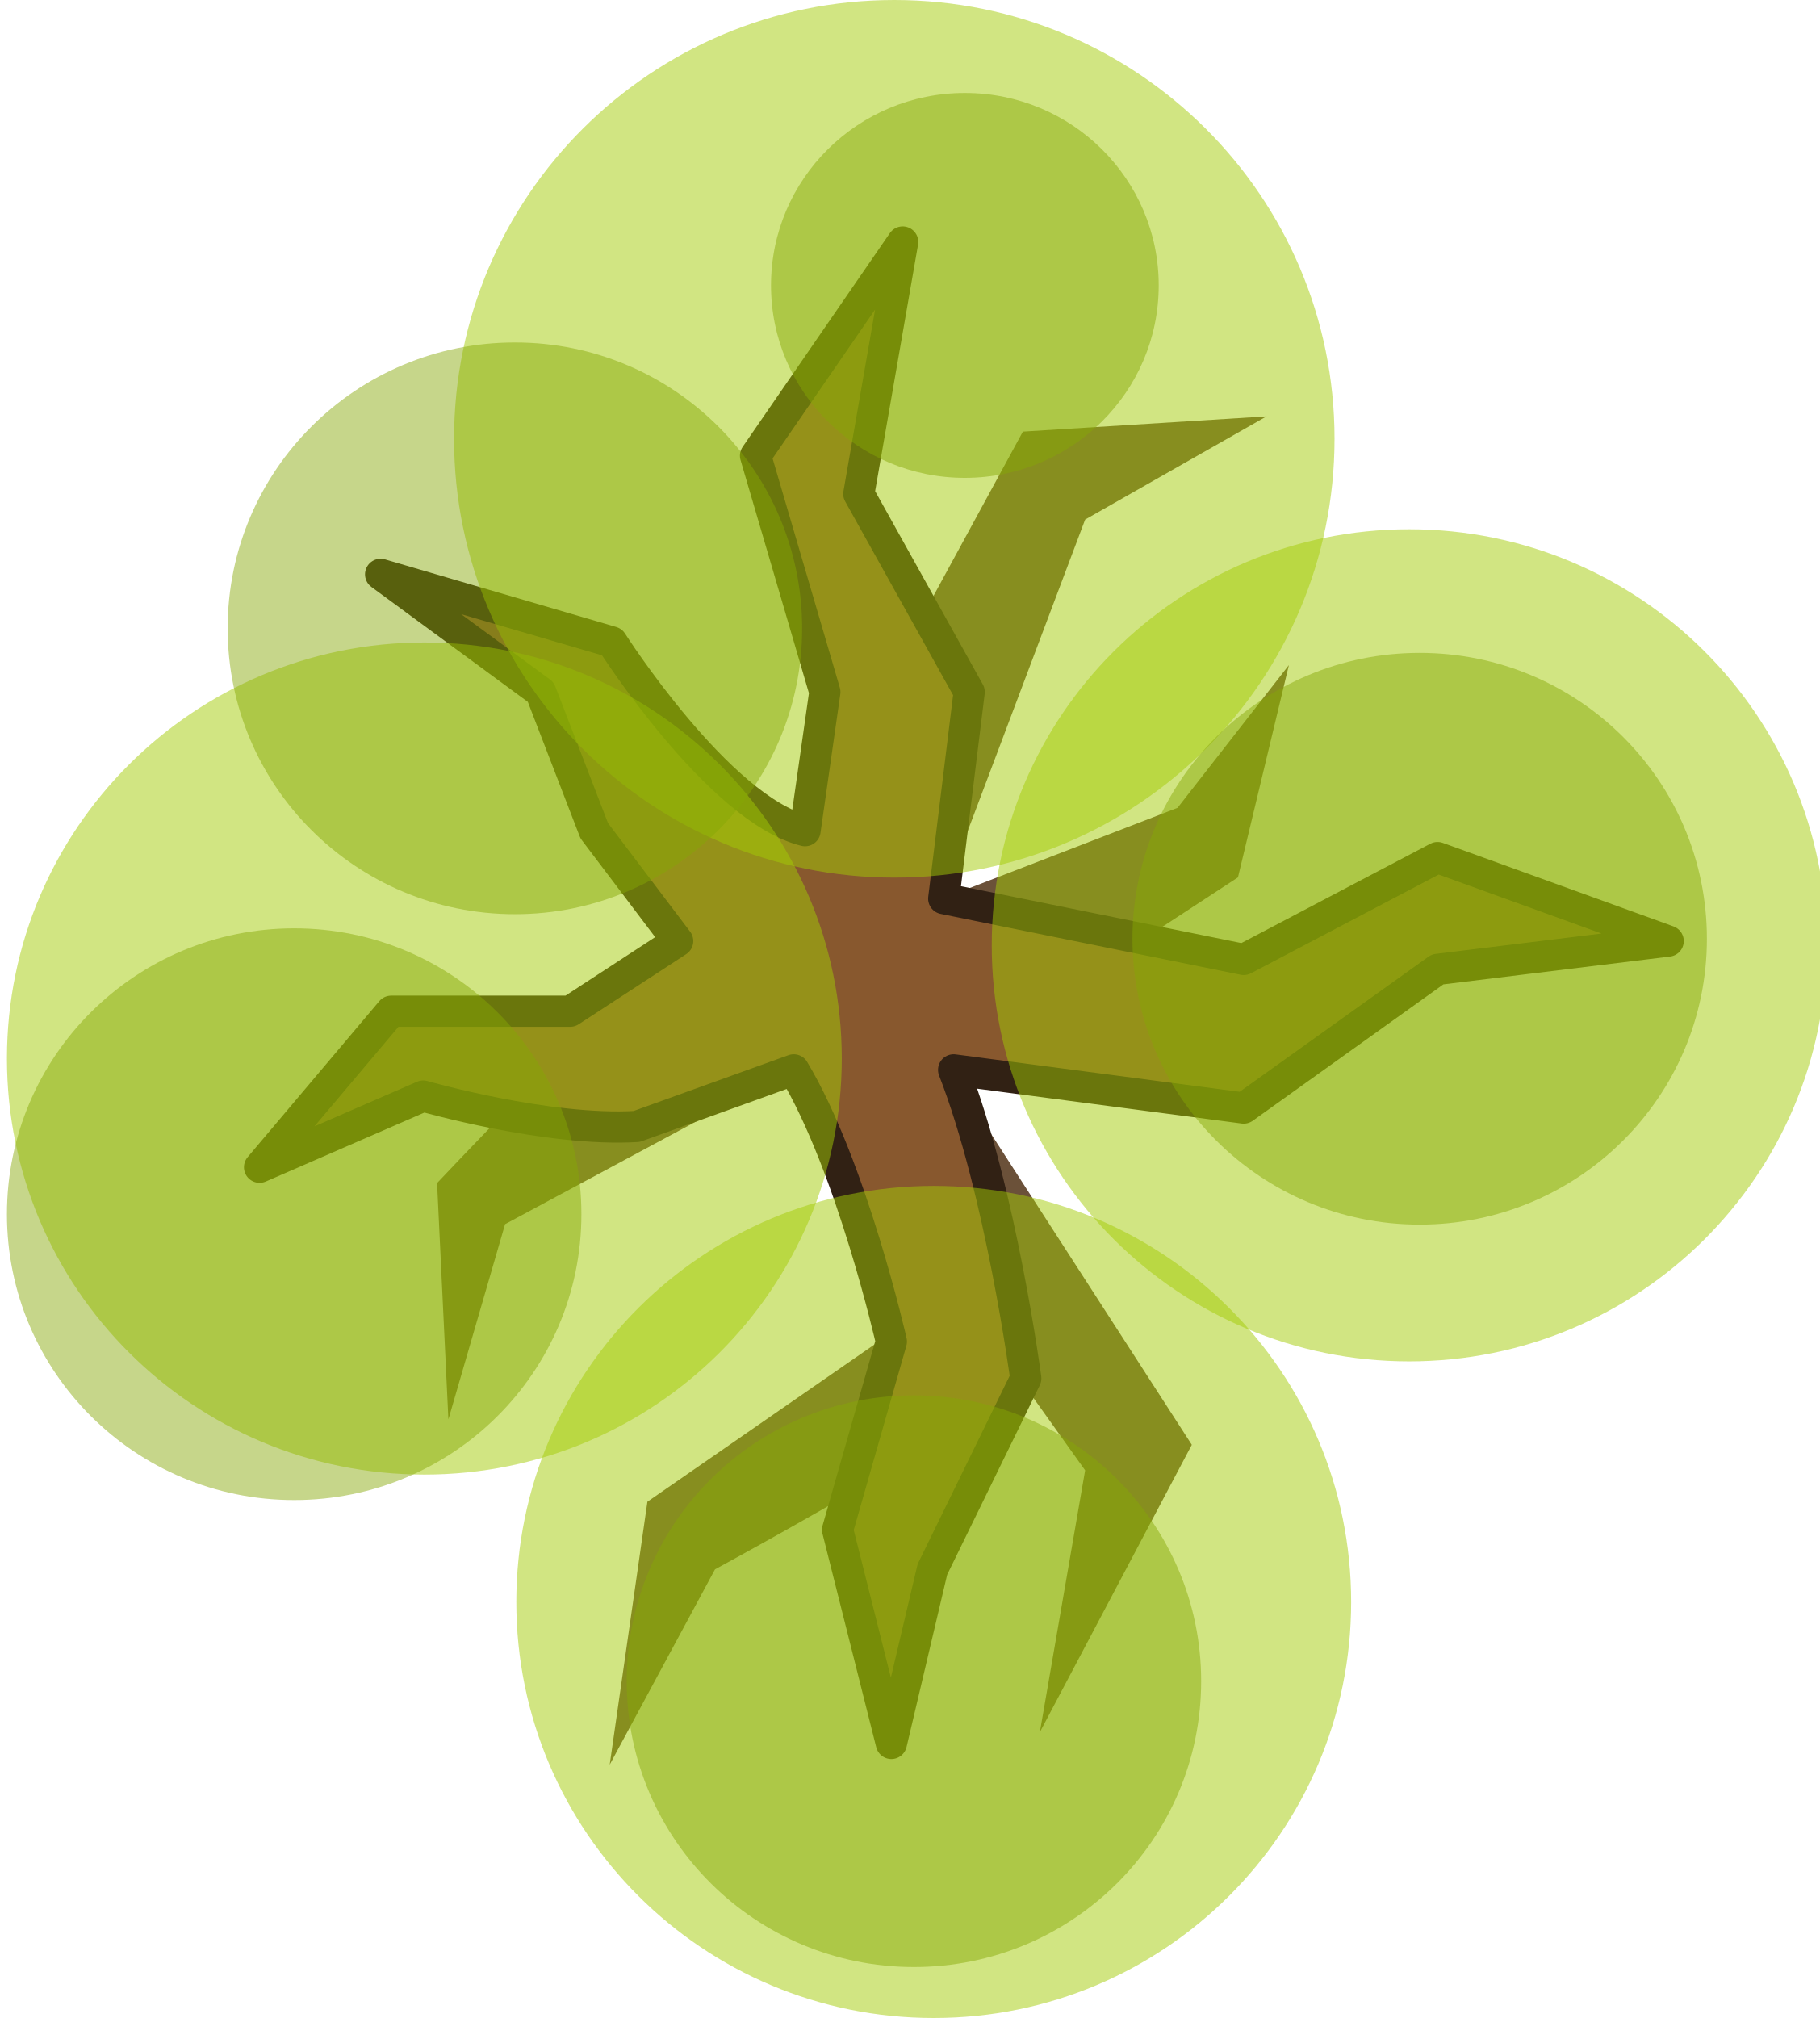
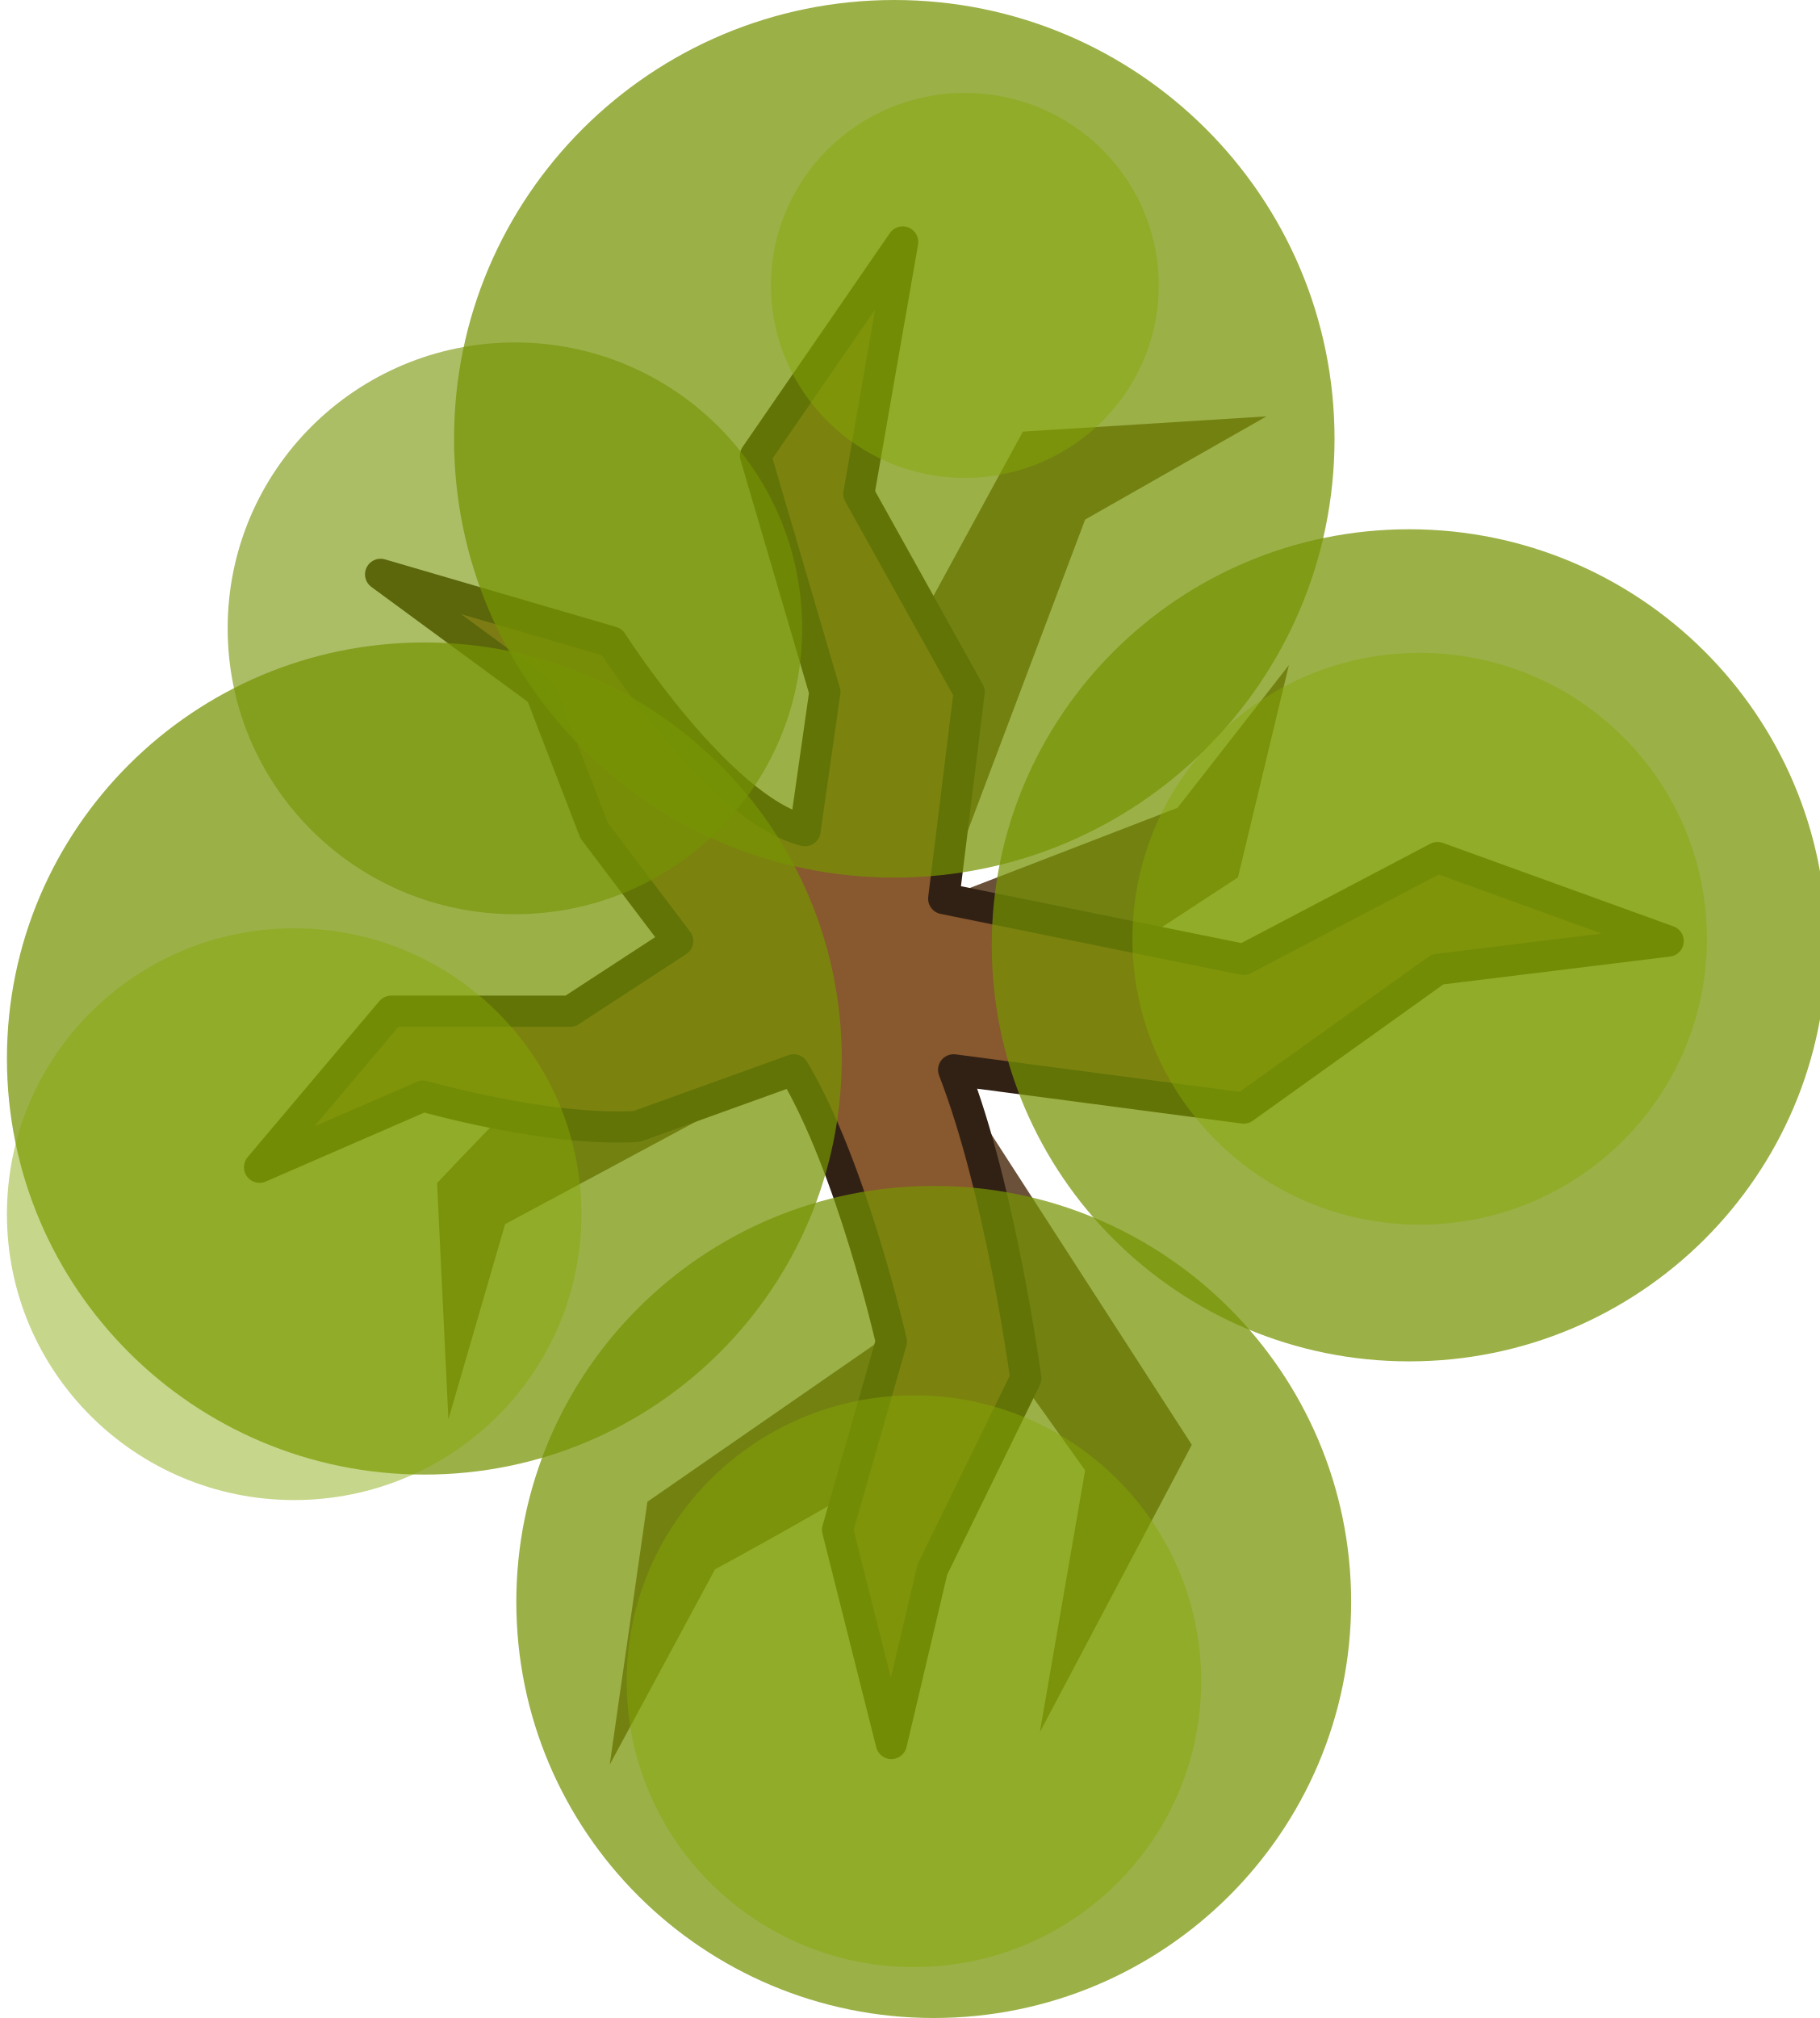
<svg xmlns="http://www.w3.org/2000/svg" width="525" height="582.155" viewBox="0 0 525 582.155" fill="none" version="1.1" id="svg52" xml:space="preserve">
  <defs id="defs56" />
  <path d="M 295.119,124.514 232.249,240.047 c 0,0 -22.692,19.072 -36.742,31.843 -28.364,25.78 -69.401,69.402 -69.401,69.402 l 3.266,68.176 16.352,-56.319 82.852,-44.517 31.434,73.892 -73.223,50.699 -10.876,75.855 30.381,-56.35 c 0,0 38.735,-21.027 56.576,-32.646 18.971,-12.356 29.802,-24.495 29.802,-24.495 l 20.411,28.576 -13.062,75.524 43.838,-82.891 -70.375,-108.981 83.69,-54.705 14.697,-61.237 -32.118,41.163 -67.901,26.197 41.232,-109.351 52.334,-29.771 z" fill="#5b3e24" id="path2" style="stroke-width:2.053;opacity:0.9" />
  <path d="m 232.271,239.638 5.716,-40.008 -20.004,-68.176 42.458,-61.645 -12.656,72.667 31.843,57.154 -7.348,59.602 86.548,17.555 55.929,-29.393 66.544,24.086 -66.544,8.166 -55.929,40.008 -83.69,-11.024 c 13.598,34.902 20.819,88.997 20.819,88.997 l -26.944,55.114 -11.839,50.213 -15.514,-61.645 15.514,-54.297 c 0,0 -11.42,-50.426 -28.17,-78.382 l -45.314,16.331 c -25.755,1.546 -61.579,-8.769 -61.579,-8.769 l -47.223,20.532 37.984,-45.008 h 51.631 l 31.026,-20.236 -24.086,-31.841 -15.432,-40.008 -46.197,-33.94 66.729,19.505 c 0,0 30.798,48.251 55.727,54.443 z" fill="#6d4a2c" stroke="#1b1917" stroke-width="12.319" stroke-miterlimit="16" stroke-linejoin="round" id="path4" style="stroke:#312114;stroke-opacity:1;stroke-width:9;stroke-miterlimit:16;stroke-dasharray:none;fill:#88582e;fill-opacity:1" />
-   <path opacity="0.95" d="m 122.432,425.39 c 66.513,0 120.432,-53.736 120.432,-120.023 0,-66.287 -53.919,-120.024 -120.432,-120.024 C 55.919,185.343 2,239.08 2,305.367 2,371.654 55.919,425.39 122.432,425.39 Z" fill="#3a4f3f" id="path6" style="stroke-width:2.053;fill:#a3cb04;fill-opacity:0.523" />
-   <path opacity="0.95" d="m 258.02,253.173 c 70.149,0 127.016,-56.675 127.016,-126.587 0,-69.911 -56.867,-126.586 -127.016,-126.586 -70.149,0 -127.016,56.675 -127.016,126.586 0,69.911 56.867,126.587 127.016,126.587 z" fill="#3a4f3f" id="path8" style="stroke-width:2.053;fill:#a3cb04;fill-opacity:0.523" />
-   <path opacity="0.95" d="m 269.399,582.155 c 66.513,0 120.432,-53.736 120.432,-120.023 0,-66.287 -53.919,-120.023 -120.432,-120.023 -66.513,0 -120.432,53.736 -120.432,120.023 0,66.287 53.919,120.023 120.432,120.023 z" fill="#3a4f3f" id="path10" style="stroke-width:2.053;fill:#a3cb04;fill-opacity:0.523" />
-   <path opacity="0.95" d="m 406.568,392.73 c 66.513,0 120.432,-53.736 120.432,-120.023 0,-66.287 -53.919,-120.024 -120.432,-120.024 -66.513,0 -120.432,53.737 -120.432,120.024 0,66.287 53.919,120.023 120.432,120.023 z" fill="#3a4f3f" id="path12" style="stroke-width:2.053;fill:#a3cb04;fill-opacity:0.523" />
-   <path opacity="0.85" d="m 148.559,263.724 c 45.77,0 82.872,-36.92 82.872,-82.465 0,-45.544 -37.103,-82.465 -82.872,-82.465 -45.77,0 -82.873,36.921 -82.873,82.465 0,45.544 37.104,82.465 82.873,82.465 z" fill="#485e52" id="path14" style="stroke-width:2.053;fill:#85a604;fill-opacity:0.585;opacity:0.8" />
+   <path opacity="0.95" d="m 122.432,425.39 c 66.513,0 120.432,-53.736 120.432,-120.023 0,-66.287 -53.919,-120.024 -120.432,-120.024 C 55.919,185.343 2,239.08 2,305.367 2,371.654 55.919,425.39 122.432,425.39 Z" fill="#3a4f3f" id="path6" style="stroke-width:2.053;fill:#769303;fill-opacity:0.763" />
+   <path opacity="0.95" d="m 258.02,253.173 c 70.149,0 127.016,-56.675 127.016,-126.587 0,-69.911 -56.867,-126.586 -127.016,-126.586 -70.149,0 -127.016,56.675 -127.016,126.586 0,69.911 56.867,126.587 127.016,126.587 z" fill="#3a4f3f" id="path8" style="stroke-width:2.053;fill:#769303;fill-opacity:0.763" />
+   <path opacity="0.95" d="m 269.399,582.155 c 66.513,0 120.432,-53.736 120.432,-120.023 0,-66.287 -53.919,-120.023 -120.432,-120.023 -66.513,0 -120.432,53.736 -120.432,120.023 0,66.287 53.919,120.023 120.432,120.023 z" fill="#3a4f3f" id="path10" style="stroke-width:2.053;fill:#769303;fill-opacity:0.763" />
+   <path opacity="0.95" d="m 406.568,392.73 c 66.513,0 120.432,-53.736 120.432,-120.023 0,-66.287 -53.919,-120.024 -120.432,-120.024 -66.513,0 -120.432,53.737 -120.432,120.024 0,66.287 53.919,120.023 120.432,120.023 z" fill="#3a4f3f" id="path12" style="stroke-width:2.053;fill:#769303;fill-opacity:0.763" />
+   <path opacity="0.85" d="m 148.559,263.724 c 45.77,0 82.872,-36.92 82.872,-82.465 0,-45.544 -37.103,-82.465 -82.872,-82.465 -45.77,0 -82.873,36.921 -82.873,82.465 0,45.544 37.104,82.465 82.873,82.465 z" fill="#485e52" id="path14" style="stroke-width:2.053;fill:#769303;fill-opacity:0.763;opacity:0.8" />
  <path opacity="0.85" d="m 409.6,353.275 c 45.77,0 82.872,-36.92 82.872,-82.465 0,-45.544 -37.103,-82.465 -82.872,-82.465 -45.77,0 -82.873,36.921 -82.873,82.465 0,45.544 37.104,82.465 82.873,82.465 z" fill="#485e52" id="path14-3" style="opacity:0.8;fill:#85a604;fill-opacity:0.585;stroke-width:2.053" />
  <path opacity="0.85" d="m 263.683,567.456 c 45.77,0 82.873,-36.92 82.873,-82.464 0,-45.544 -37.103,-82.466 -82.873,-82.466 -45.77,0 -82.873,36.922 -82.873,82.466 0,45.544 37.104,82.464 82.873,82.464 z" fill="#485e52" id="path16" style="stroke-width:2.053;fill:#85a604;fill-opacity:0.585;opacity:0.8" />
  <path opacity="0.85" d="m 278.382,137.854 c 30.888,0 55.929,-24.858 55.929,-55.521 0,-30.664 -25.041,-55.521 -55.929,-55.521 -30.89,0 -55.931,24.858 -55.931,55.521 0,30.663 25.041,55.521 55.931,55.521 z" fill="#485e52" id="path20" style="stroke-width:2.053;fill:#85a604;fill-opacity:0.585;opacity:0.8" />
  <path opacity="0.85" d="m 84.873,432.736 c 45.77,0 82.873,-36.92 82.873,-82.464 0,-45.546 -37.104,-82.466 -82.873,-82.466 C 39.104,267.806 2,304.726 2,350.272 c 0,45.544 37.104,82.464 82.873,82.464 z" fill="#485e52" id="path22" style="stroke-width:2.053;fill:#85a604;fill-opacity:0.585;opacity:0.8" />
</svg>
